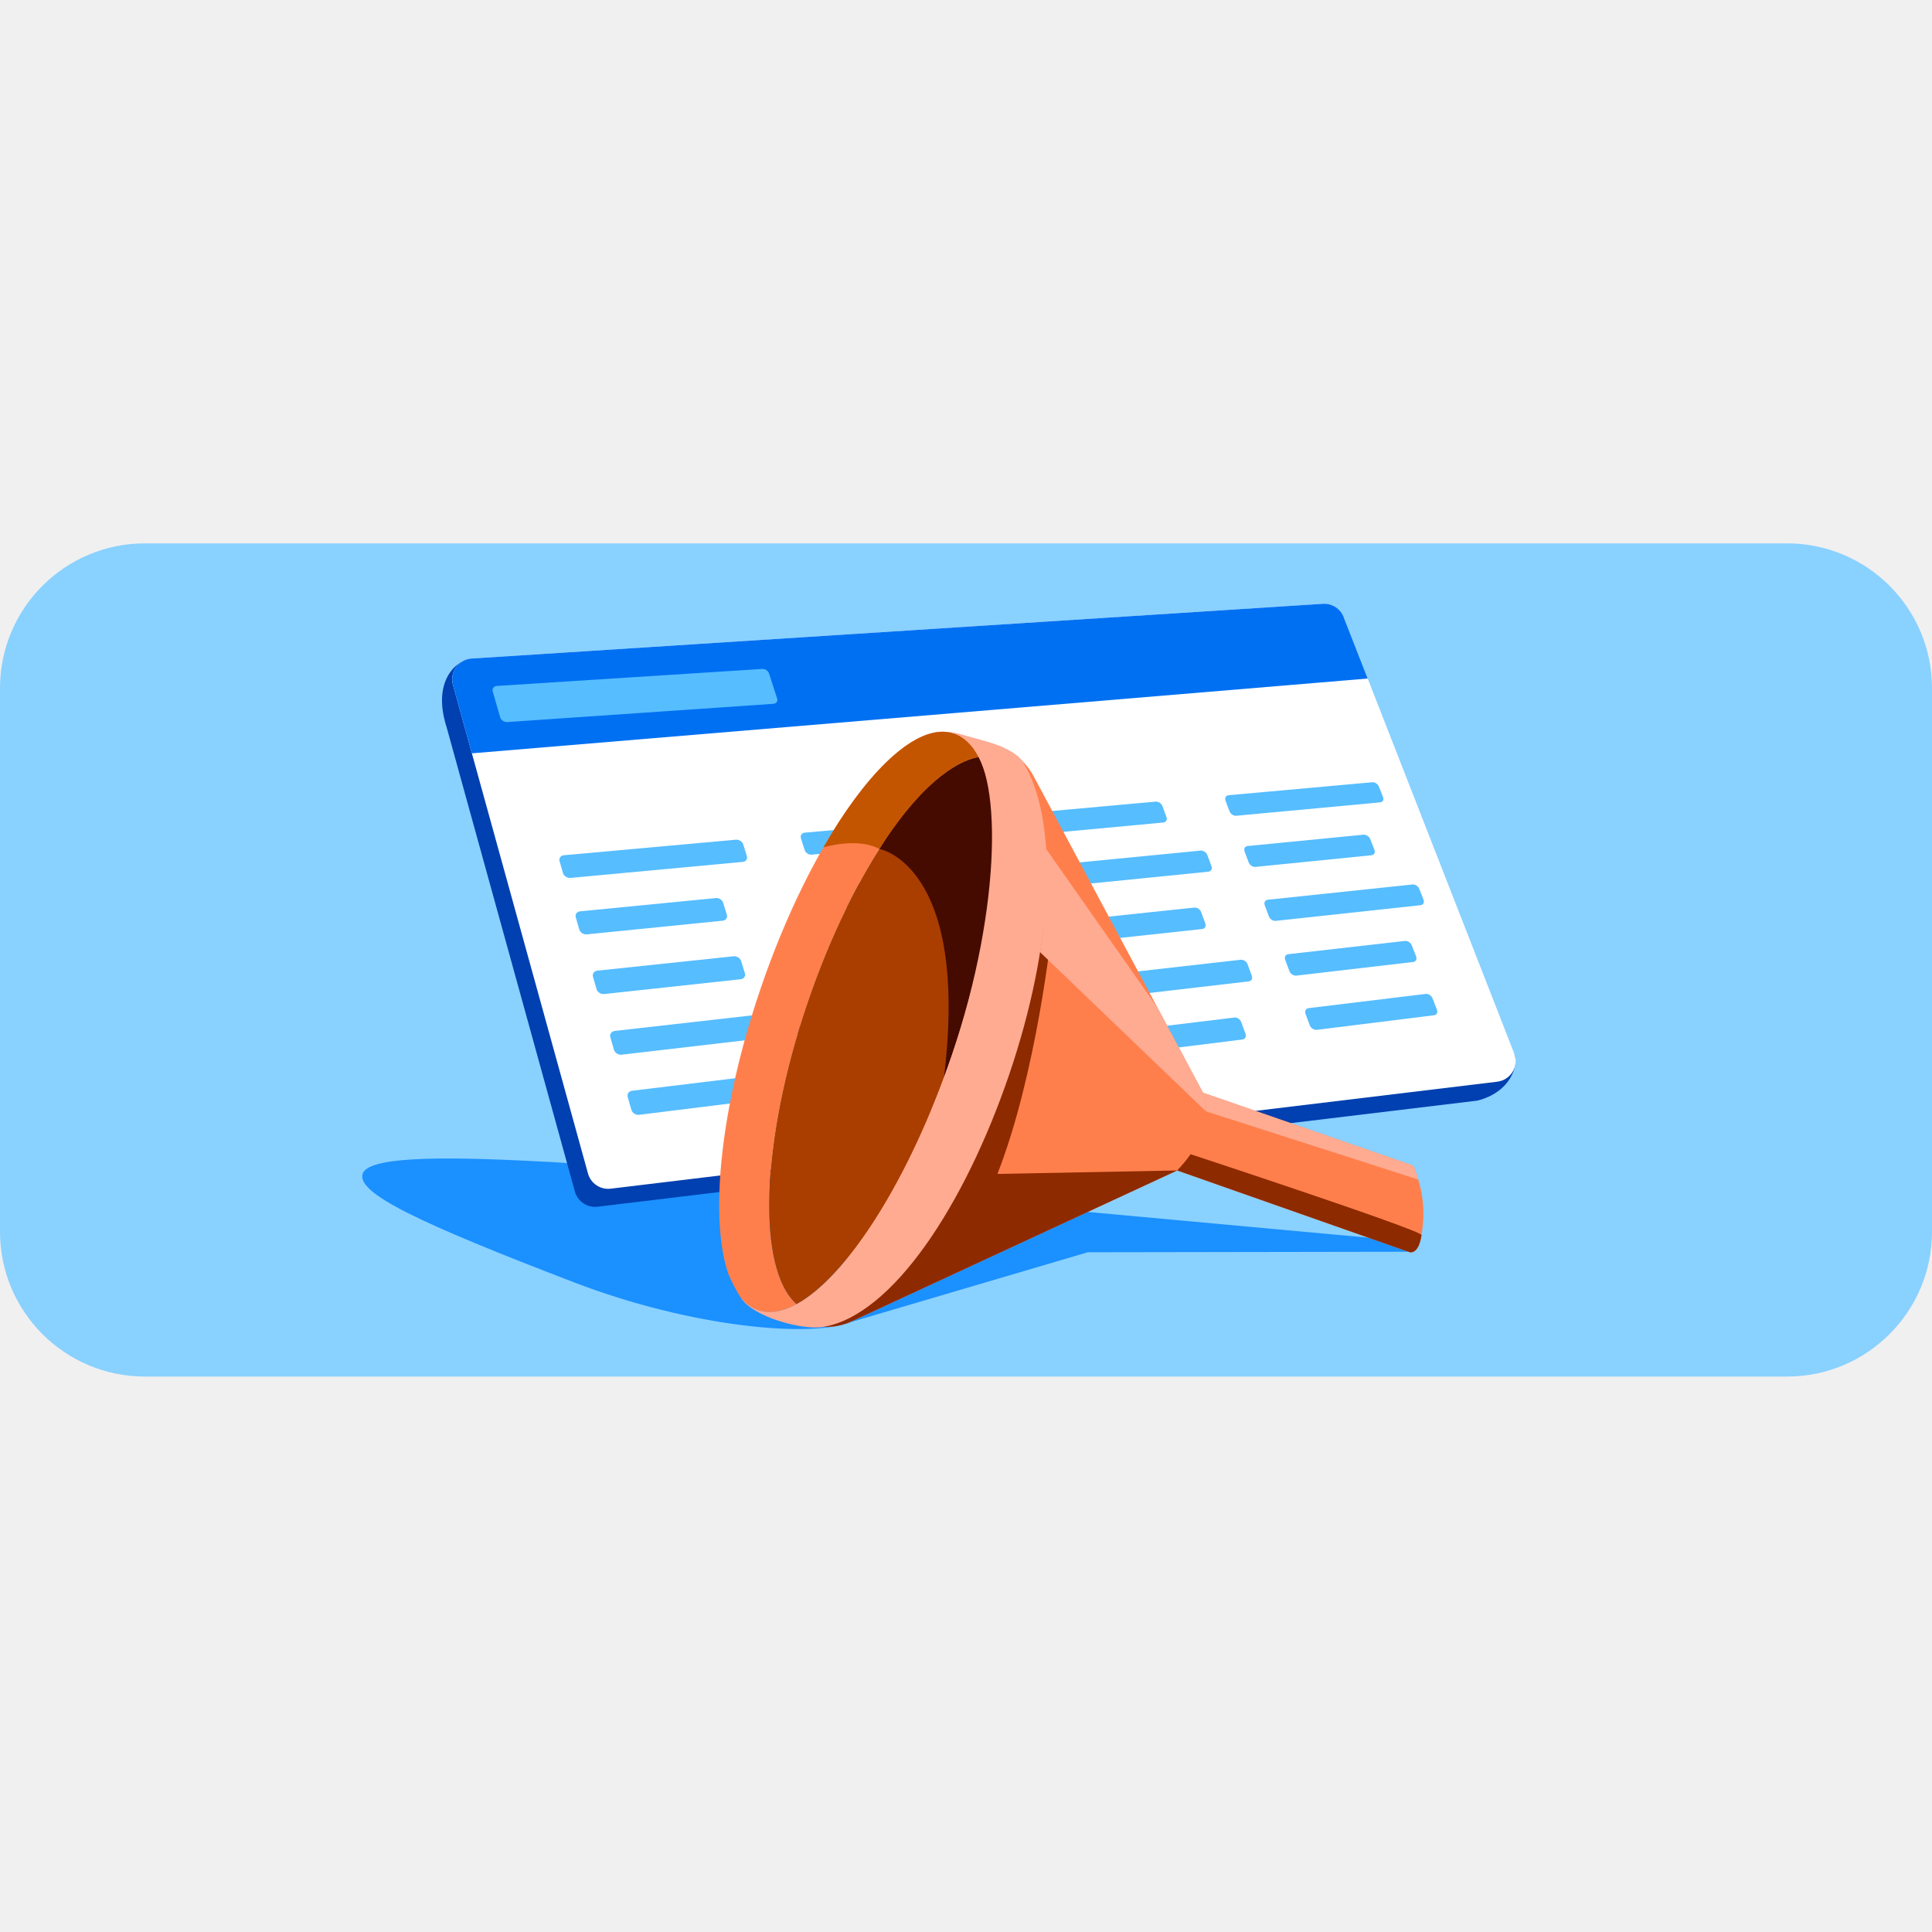
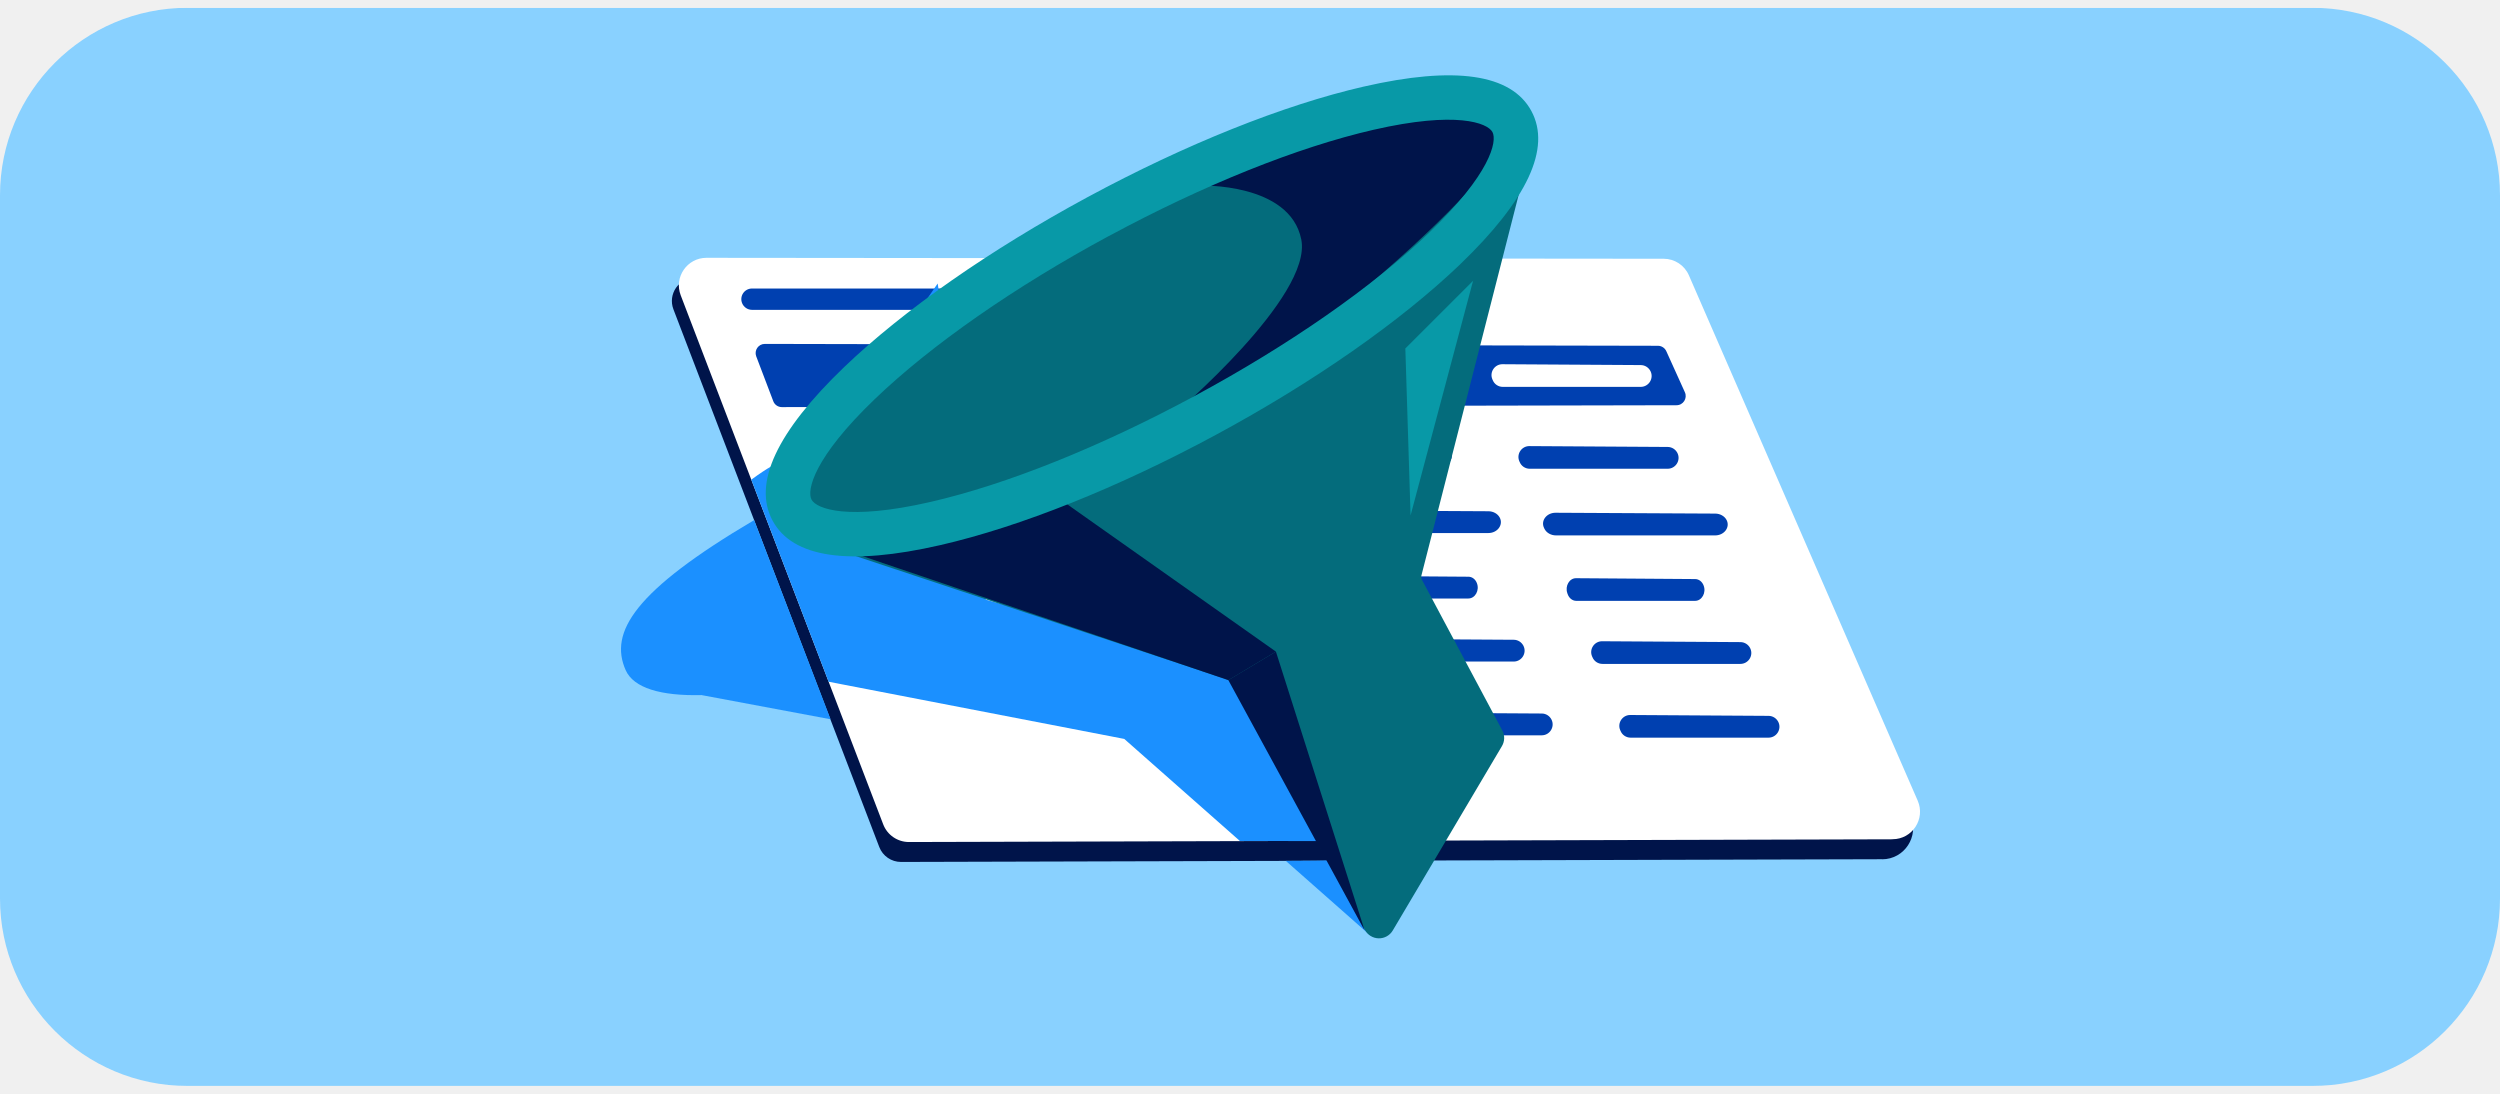
- <svg xmlns="http://www.w3.org/2000/svg" width="160" height="160" viewBox="0 0 160 160" fill="none">
-   <rect y="45" width="160" height="69" rx="12" fill="#89D1FF" />
-   <path d="M116.637 103.663L114.318 102.592L74.625 98.951C74.625 98.951 51.895 96.574 45.73 96.24C38.082 95.824 30.489 95.609 30.029 97.222C29.568 98.835 34.645 101.252 47.562 106.207C57.262 109.93 67.198 110.817 70.499 109.48L90.081 103.707L116.64 103.663H116.637Z" fill="#1B90FF" />
-   <path d="M36.955 60.108L47.611 98.678C47.84 99.507 48.647 100.043 49.507 99.933L122.353 91.148C125.023 90.474 125.785 88.329 125.422 87.293L83.514 54.45C83.257 53.719 82.544 53.248 81.769 53.296L39.054 54.547C37.958 54.617 35.756 56.188 36.951 60.112L36.955 60.108Z" fill="#0040B0" />
-   <path d="M37.513 56.718L48.695 97.185C48.923 98.013 49.73 98.55 50.591 98.44L124.007 89.581C125.1 89.439 125.785 88.334 125.422 87.299L111.3 51.157C111.043 50.426 110.33 49.955 109.555 50.004L39.074 54.536C37.977 54.605 37.219 55.661 37.513 56.718Z" fill="white" />
-   <path d="M111.3 51.157C111.043 50.426 110.33 49.955 109.556 50.004L39.074 54.536C37.977 54.605 37.219 55.661 37.513 56.718L39.078 62.388L113.265 56.194L111.296 51.157H111.3Z" fill="#0070F2" />
-   <path d="M40.804 57.256L41.423 59.408C41.493 59.644 41.758 59.819 42.023 59.798L64.045 58.287C64.289 58.271 64.432 58.072 64.359 57.849L63.69 55.777C63.617 55.554 63.36 55.383 63.115 55.4L41.158 56.805C40.898 56.821 40.739 57.024 40.804 57.256Z" fill="#56BDFF" />
-   <path d="M59.282 74.374L48.046 75.471C47.773 75.499 47.61 75.723 47.684 75.974L47.973 76.974C48.046 77.225 48.328 77.408 48.601 77.38L59.856 76.246C60.121 76.218 60.272 75.999 60.195 75.751L59.893 74.772C59.816 74.524 59.543 74.346 59.282 74.374Z" fill="#56BDFF" />
-   <path d="M60.761 79.194L49.472 80.385C49.199 80.413 49.036 80.644 49.109 80.9L49.403 81.912C49.476 82.168 49.758 82.35 50.035 82.322L61.347 81.095C61.612 81.067 61.763 80.839 61.686 80.588L61.38 79.597C61.303 79.345 61.026 79.166 60.765 79.194H60.761Z" fill="#56BDFF" />
-   <path d="M51.483 87.344L65.955 85.658C66.22 85.626 66.366 85.398 66.289 85.143L65.975 84.143C65.898 83.891 65.62 83.713 65.355 83.741L50.908 85.378C50.635 85.411 50.471 85.646 50.545 85.902L50.843 86.93C50.916 87.19 51.201 87.376 51.478 87.344H51.483Z" fill="#56BDFF" />
-   <path d="M46.338 71.316L46.624 72.299C46.697 72.547 46.974 72.73 47.247 72.705L61.516 71.377C61.777 71.353 61.923 71.138 61.85 70.894L61.552 69.935C61.475 69.692 61.206 69.517 60.945 69.541L46.705 70.825C46.432 70.849 46.273 71.069 46.342 71.32L46.338 71.316Z" fill="#56BDFF" />
-   <path d="M52.926 92.324L64.349 90.903C64.618 90.87 64.768 90.635 64.687 90.375L64.373 89.355C64.296 89.099 64.014 88.917 63.749 88.949L52.351 90.33C52.074 90.362 51.911 90.602 51.988 90.866L52.29 91.91C52.367 92.174 52.653 92.361 52.93 92.324H52.926Z" fill="#56BDFF" />
-   <path d="M68.667 75.291L82.165 73.935C82.401 73.91 82.531 73.703 82.454 73.472L82.124 72.505C82.046 72.273 81.789 72.107 81.553 72.131L68.08 73.447C67.831 73.472 67.692 73.683 67.766 73.918L68.084 74.909C68.161 75.145 68.422 75.32 68.671 75.291H68.667Z" fill="#56BDFF" />
-   <path d="M66.326 69.417L66.64 70.396C66.713 70.632 66.974 70.802 67.223 70.778L80.664 69.527C80.9 69.507 81.031 69.303 80.953 69.076L80.627 68.121C80.55 67.894 80.297 67.728 80.06 67.748L66.644 68.958C66.395 68.978 66.257 69.186 66.33 69.421L66.326 69.417Z" fill="#56BDFF" />
-   <path d="M80.512 77.049L69.595 78.199C69.346 78.223 69.203 78.438 69.281 78.678L69.603 79.681C69.68 79.921 69.945 80.096 70.194 80.067L81.128 78.881C81.368 78.857 81.499 78.641 81.421 78.41L81.091 77.427C81.013 77.191 80.753 77.025 80.512 77.049Z" fill="#56BDFF" />
-   <path d="M82.102 81.772L71.136 83.015C70.887 83.043 70.744 83.263 70.822 83.506L71.148 84.526C71.225 84.769 71.49 84.944 71.743 84.916L82.726 83.636C82.966 83.608 83.097 83.392 83.019 83.153L82.681 82.154C82.599 81.918 82.338 81.748 82.098 81.772H82.102Z" fill="#56BDFF" />
-   <path d="M86.47 72.137L86.8 73.087C86.882 73.319 87.138 73.489 87.375 73.465L100.07 72.19C100.298 72.165 100.412 71.966 100.331 71.739L99.988 70.813C99.907 70.589 99.654 70.423 99.43 70.443L86.755 71.678C86.519 71.702 86.392 71.905 86.474 72.137H86.47Z" fill="#56BDFF" />
-   <path d="M95.707 66.387L85.238 67.333C85.001 67.353 84.875 67.556 84.956 67.784L85.282 68.722C85.364 68.95 85.617 69.12 85.853 69.096L96.338 68.117C96.567 68.097 96.685 67.898 96.603 67.674L96.269 66.756C96.188 66.533 95.939 66.371 95.711 66.391L95.707 66.387Z" fill="#56BDFF" />
-   <path d="M98.907 75.162L88.353 76.275C88.117 76.3 87.99 76.511 88.072 76.743L88.406 77.705C88.487 77.941 88.748 78.111 88.985 78.083L99.556 76.938C99.784 76.913 99.902 76.706 99.817 76.475L99.474 75.532C99.388 75.305 99.136 75.138 98.907 75.162Z" fill="#56BDFF" />
-   <path d="M90.616 82.765L103.413 81.274C103.641 81.246 103.755 81.038 103.669 80.807L103.319 79.856C103.233 79.625 102.981 79.459 102.752 79.483L89.976 80.929C89.74 80.957 89.613 81.168 89.695 81.408L90.033 82.383C90.115 82.623 90.376 82.793 90.616 82.765Z" fill="#56BDFF" />
-   <path d="M92.234 87.413L102.886 86.088C103.118 86.06 103.233 85.845 103.147 85.609L102.792 84.642C102.707 84.407 102.45 84.24 102.218 84.269L91.582 85.56C91.341 85.589 91.215 85.808 91.3 86.048L91.643 87.035C91.728 87.275 91.989 87.449 92.23 87.417L92.234 87.413Z" fill="#56BDFF" />
-   <path d="M112.925 69.125L103.328 70.063C103.1 70.084 102.986 70.287 103.071 70.518L103.41 71.42C103.495 71.647 103.748 71.814 103.976 71.794L113.585 70.827C113.805 70.807 113.911 70.603 113.826 70.38L113.479 69.495C113.394 69.271 113.145 69.109 112.925 69.129V69.125Z" fill="#56BDFF" />
-   <path d="M105.654 76.262L117.652 74.963C117.872 74.938 117.974 74.735 117.889 74.508L117.538 73.614C117.448 73.387 117.2 73.224 116.979 73.249L104.998 74.512C104.77 74.536 104.656 74.743 104.741 74.975L105.084 75.889C105.169 76.12 105.426 76.287 105.654 76.262Z" fill="#56BDFF" />
-   <path d="M101.489 66.298L101.823 67.188C101.909 67.415 102.162 67.582 102.386 67.557L114.302 66.448C114.518 66.428 114.624 66.233 114.539 66.014L114.196 65.144C114.111 64.925 113.862 64.763 113.646 64.783L101.75 65.855C101.522 65.876 101.408 66.075 101.493 66.298H101.489Z" fill="#56BDFF" />
-   <path d="M107.36 80.796L117.038 79.667C117.258 79.642 117.364 79.435 117.275 79.204L116.92 78.294C116.83 78.062 116.577 77.9 116.357 77.924L106.692 79.021C106.463 79.045 106.349 79.257 106.435 79.492L106.781 80.418C106.871 80.654 107.128 80.82 107.356 80.796H107.36Z" fill="#56BDFF" />
-   <path d="M109.048 85.288L118.762 84.078C118.987 84.049 119.093 83.838 118.999 83.607L118.64 82.685C118.55 82.453 118.298 82.287 118.073 82.311L108.375 83.489C108.147 83.517 108.033 83.733 108.118 83.968L108.469 84.906C108.559 85.146 108.815 85.313 109.048 85.284V85.288Z" fill="#56BDFF" />
-   <path d="M97.484 96.934L116.637 103.668C116.637 103.668 117.442 104.104 117.725 102.287C117.94 100.92 118.096 99.123 117.05 96.538L99.629 90.496L97.484 91.863V96.934Z" fill="#FF7F4C" />
-   <path d="M116.637 103.665C116.637 103.665 117.442 104.101 117.725 102.284C117.786 101.885 97.484 95.219 97.484 95.219V96.93L116.637 103.665Z" fill="#8D2A00" />
-   <path d="M117.451 97.683C117.342 97.319 117.212 96.937 117.048 96.534L99.628 90.492L99.434 90.618L99.87 92.033L117.451 97.683Z" fill="#FFAB92" />
-   <path d="M84.219 62.57L84.686 63.044C85.054 63.419 85.368 63.846 85.617 64.309L99.627 90.496C99.627 90.496 100.94 93.357 97.483 96.934L70.549 109.421C69.819 109.758 69.018 109.922 68.21 109.891H68.189L84.219 62.57Z" fill="#FF7F4C" />
-   <path d="M62.796 108.512C63.743 108.836 64.824 108.641 65.98 108.011C62.68 105.106 62.966 94.559 66.887 83.024C70.71 71.775 76.697 63.38 81.062 62.698C80.547 61.709 79.872 61.034 79.029 60.748C78.811 60.673 78.583 60.632 78.348 60.611C78.266 60.608 78.187 60.598 78.106 60.598C73.686 60.553 67.15 69.627 62.969 81.929C59.631 91.756 58.738 100.864 60.313 105.487C60.617 106.217 60.965 106.879 61.35 107.465C61.763 107.966 62.243 108.321 62.796 108.508V108.512Z" fill="#FF7F4C" />
-   <path d="M66.883 83.021C62.962 94.557 62.676 105.103 65.976 108.008C70.163 105.724 75.336 97.663 78.852 87.328C82.473 76.672 83.219 66.862 81.058 62.699C76.693 63.381 70.706 71.776 66.883 83.025V83.021Z" fill="#A93E00" />
-   <path d="M78.175 89.237C78.406 88.61 78.632 87.972 78.853 87.328C82.474 76.672 83.221 66.862 81.059 62.699C79.082 63.01 75.883 65.321 72.828 70.306C72.828 70.306 80.316 71.602 78.175 89.241V89.237Z" fill="#450B00" />
-   <path d="M84.236 81.955L74.624 100.536L68.189 109.885H68.21C69.015 109.916 69.816 109.756 70.549 109.418L97.493 96.933L82.603 97.219C85.87 88.881 87.088 77.144 87.088 77.144L84.236 81.955Z" fill="#8D2A00" />
-   <path d="M99.629 90.494L95.878 83.483L86.634 70.305C86.634 70.305 86.773 75.113 86.133 78.853L99.867 92.035C99.891 91.074 99.625 90.494 99.625 90.494H99.629Z" fill="#FFAB92" />
-   <path d="M81.059 62.698C80.544 61.709 79.869 61.034 79.027 60.748C78.809 60.673 78.581 60.632 78.345 60.611C78.263 60.608 78.185 60.598 78.103 60.598C75.273 60.571 71.58 64.28 68.188 70.179C68.191 70.179 70.966 69.317 72.825 70.305C75.634 65.907 78.601 63.084 81.056 62.698H81.059Z" fill="#C35500" />
-   <path d="M84.74 63.157C83.881 61.748 81.177 61.353 79.823 60.892C79.339 60.729 78.845 60.64 78.343 60.609C78.575 60.63 78.804 60.671 79.025 60.746C79.868 61.032 80.546 61.707 81.058 62.696C83.216 66.859 82.473 76.669 78.852 87.325C75.339 97.66 70.163 105.721 65.976 108.005C64.82 108.636 63.739 108.83 62.791 108.506C62.239 108.319 61.755 107.964 61.346 107.463C61.359 107.483 61.373 107.507 61.387 107.528C62.403 109.055 66.416 110.184 68.189 109.887C73.9 108.933 79.902 99.805 83.594 88.938C87.222 78.262 87.754 68.097 84.74 63.157Z" fill="#FFAB92" />
-   <path d="M83.168 61.939C82.494 61.599 81.14 61.247 79.824 60.892C79.34 60.729 78.845 60.64 78.344 60.609C78.576 60.63 78.805 60.671 79.026 60.746C79.868 61.032 80.547 61.707 81.058 62.696C83.219 66.873 82.335 79.51 77.074 92.053C84.771 80.285 85.131 66.51 83.168 61.939Z" fill="#FFAB92" />
+ <svg xmlns="http://www.w3.org/2000/svg" width="160" height="70" viewBox="0 0 160 70" fill="none">
+   <mask id="mask0_4011_81662" style="mask-type:luminance" maskUnits="userSpaceOnUse" x="0" y="0" width="160" height="70">
+     <path d="M160 0.5H0V69.5H160V0.5Z" fill="white" />
+   </mask>
+   <g mask="url(#mask0_4011_81662)">
+     <path d="M148 0.5H12C5.373 0.5 0 5.873 0 12.5V57.5C0 64.127 5.373 69.5 12 69.5H148C154.627 69.5 160 64.127 160 57.5V12.5C160 5.873 154.627 0.5 148 0.5Z" fill="#89D1FF" />
+     <path d="M120.454 54.99L57.664 55.165C57.049 55.165 56.494 54.785 56.274 54.21L43.099 19.795C42.729 18.82 43.444 17.78 44.489 17.78L107.309 17.845L122.274 52.21C122.844 53.525 121.884 54.995 120.454 54.995V54.99Z" fill="#00144A" />
+     <path d="M121.119 53.715L58.174 53.89C57.444 53.89 56.784 53.44 56.524 52.755L43.564 18.895C43.124 17.74 43.974 16.5 45.214 16.5L106.474 16.56C107.174 16.56 107.809 16.975 108.089 17.62L122.734 51.245C123.239 52.41 122.389 53.71 121.124 53.71L121.119 53.715Z" fill="white" />
+     <path d="M107.298 25.935L50.038 26.055C49.794 26.055 49.574 25.905 49.489 25.675L48.398 22.805C48.254 22.42 48.538 22.01 48.949 22.01L106.108 22.13C106.338 22.13 106.548 22.265 106.643 22.475L107.833 25.105C108.008 25.495 107.723 25.935 107.298 25.935Z" fill="#0040B0" />
+     <path d="M105.004 24.76H96.179C95.894 24.76 95.639 24.59 95.534 24.325L95.509 24.27C95.319 23.81 95.664 23.305 96.159 23.31L105.009 23.365C105.279 23.365 105.524 23.525 105.639 23.77C105.854 24.23 105.514 24.76 105.004 24.76Z" fill="white" />
+     <path d="M91.459 24.76H82.633C82.349 24.76 82.094 24.59 81.989 24.325L81.963 24.27C81.773 23.81 82.118 23.305 82.614 23.31L91.463 23.365C91.734 23.365 91.978 23.525 92.094 23.77C92.308 24.23 91.969 24.76 91.459 24.76Z" fill="white" />
+     <path d="M66.449 19.83H48.129C47.849 19.83 47.599 19.66 47.494 19.4C47.314 18.95 47.644 18.465 48.129 18.465H66.449C66.729 18.465 66.979 18.635 67.084 18.895C67.264 19.345 66.934 19.83 66.449 19.83Z" fill="#0040B0" />
+     <path d="M106.728 30H97.903C97.618 30 97.363 29.83 97.258 29.565L97.233 29.51C97.043 29.05 97.388 28.545 97.883 28.55L106.733 28.605C107.003 28.605 107.248 28.765 107.363 29.01C107.578 29.47 107.238 30 106.728 30Z" fill="#0040B0" />
+     <path d="M109.769 34.266H99.584C99.259 34.266 98.964 34.096 98.839 33.831L98.814 33.776C98.599 33.316 98.989 32.81 99.564 32.816L109.774 32.87C110.084 32.87 110.369 33.031 110.499 33.276C110.744 33.736 110.354 34.266 109.769 34.266Z" fill="#0040B0" />
+     <path d="M108.484 38.455H100.884C100.639 38.455 100.419 38.285 100.329 38.02L100.309 37.965C100.149 37.505 100.439 37 100.869 37.005L108.489 37.06C108.724 37.06 108.934 37.22 109.029 37.465C109.214 37.925 108.924 38.455 108.484 38.455Z" fill="#0040B0" />
+     <path d="M111.384 42.49H102.559C102.274 42.49 102.019 42.32 101.914 42.055L101.889 42C101.699 41.54 102.044 41.035 102.539 41.04L111.389 41.095C111.659 41.095 111.904 41.255 112.019 41.5C112.234 41.96 111.894 42.49 111.384 42.49Z" fill="#0040B0" />
+     <path d="M113.184 47.21H104.359C104.074 47.21 103.819 47.04 103.714 46.775L103.689 46.72C103.499 46.26 103.844 45.755 104.339 45.76L113.189 45.815C113.459 45.815 113.704 45.975 113.819 46.22C114.034 46.68 113.694 47.21 113.184 47.21Z" fill="#0040B0" />
+     <path d="M92.219 29.849H83.394C83.109 29.849 82.854 29.68 82.749 29.415L82.724 29.359C82.534 28.899 82.879 28.395 83.374 28.399L92.224 28.454C92.494 28.454 92.739 28.614 92.854 28.859C93.069 29.32 92.729 29.849 92.219 29.849Z" fill="#0040B0" />
+     <path d="M95.253 34.115H85.068C84.743 34.115 84.448 33.945 84.323 33.68L84.298 33.625C84.083 33.165 84.473 32.66 85.048 32.665L95.258 32.72C95.568 32.72 95.853 32.88 95.983 33.125C96.228 33.585 95.838 34.115 95.253 34.115Z" fill="#0040B0" />
+     <path d="M93.974 38.304H86.374C86.129 38.304 85.909 38.135 85.819 37.87L85.799 37.815C85.639 37.355 85.929 36.849 86.359 36.855L93.979 36.91C94.214 36.91 94.424 37.069 94.519 37.315C94.704 37.775 94.414 38.304 93.974 38.304Z" fill="#0040B0" />
+     <path d="M96.874 42.34H88.049C87.764 42.34 87.509 42.17 87.404 41.905L87.379 41.85C87.189 41.39 87.534 40.885 88.029 40.89L96.879 40.945C97.149 40.945 97.394 41.105 97.509 41.35C97.724 41.81 97.384 42.34 96.874 42.34Z" fill="#0040B0" />
+     <path d="M98.669 47.06H89.844C89.559 47.06 89.304 46.89 89.199 46.625L89.174 46.57C88.984 46.11 89.329 45.605 89.824 45.61L98.674 45.665C98.944 45.665 99.189 45.825 99.304 46.07C99.519 46.53 99.179 47.06 98.669 47.06Z" fill="#0040B0" />
+     <path d="M84.587 53.829L82.324 43.795L63.095 38.381L63.007 37.803C63.671 37.526 64.338 37.242 65.01 36.944C78.088 31.163 87.5 23.786 86.033 20.467C84.613 17.256 73.526 19.021 60.961 24.377L60.011 18.144L53.144 28.113C49.988 29.798 50.355 29.041 48.082 30.699L53.03 43.631L71.953 47.291L79.351 53.822" fill="#1B90FF" />
+     <path d="M82.292 55.096L87.711 59.88L86.014 55.035C84.101 55.097 84.205 55.08 82.292 55.096Z" fill="#1B90FF" />
+     <path d="M48.264 33.288C40.574 37.827 38.973 40.47 40.042 42.888C40.55 44.036 42.295 44.547 44.9 44.486L53.158 46.033" fill="#1B90FF" />
+     <path d="M54.567 35.523L78.59 43.507C78.685 43.539 78.765 43.607 78.812 43.696L87.352 59.512C87.438 59.673 87.565 59.807 87.72 59.902C87.875 59.998 88.053 60.05 88.235 60.053C88.417 60.057 88.597 60.012 88.755 59.923C88.914 59.834 89.046 59.705 89.138 59.548L96.123 47.753C96.213 47.601 96.263 47.429 96.267 47.252C96.27 47.075 96.229 46.901 96.145 46.745L91.006 37.112C90.96 37.025 90.947 36.923 90.971 36.828L97.436 11.527L54.567 35.523Z" fill="#046C7C" />
+     <path d="M77.159 26.573C89.881 19.705 98.657 11.29 96.761 7.778C94.865 4.267 83.015 6.988 70.293 13.856C57.572 20.725 48.795 29.14 50.692 32.651C52.588 36.163 64.438 33.442 77.159 26.573Z" fill="#046C7C" />
+     <path d="M78.615 43.529L54.672 35.413L67.861 31.964L81.657 41.703L78.615 43.529Z" fill="#00144A" />
+     <path d="M96.764 7.785C95.907 6.197 79.629 9.239 76.789 11.877C76.789 11.877 82.551 11.674 83.282 15.326C84.012 18.978 75.166 26.486 75.166 26.486C80.847 25.065 97.958 9.996 96.764 7.785Z" fill="#00144A" />
+     <path d="M77.833 27.821C71.572 31.202 65.304 33.71 60.186 34.886C54.343 36.227 50.731 35.703 49.446 33.324C48.162 30.945 49.705 27.639 54.032 23.488C57.824 19.854 63.359 15.99 69.62 12.609C75.881 9.229 82.157 6.717 87.269 5.544C93.112 4.203 96.724 4.727 98.008 7.105C99.292 9.482 97.75 12.791 93.423 16.942C89.629 20.571 84.096 24.44 77.833 27.821ZM70.967 15.104C64.924 18.367 59.605 22.072 55.993 25.535C52.067 29.3 51.622 31.391 51.939 31.978C52.255 32.564 54.249 33.341 59.55 32.124C64.427 31.004 70.448 28.587 76.486 25.326C82.525 22.066 87.848 18.359 91.462 14.895C95.387 11.13 95.833 9.039 95.516 8.451C95.198 7.863 93.205 7.09 87.905 8.306C83.026 9.427 77.013 11.844 70.969 15.107L70.967 15.104Z" fill="#0899A7" />
+     <path d="M81.658 41.702L78.614 43.528L87.339 59.557L81.658 41.702Z" fill="#00144A" />
+     <path d="M89.942 22.301L90.276 32.991L94.276 17.972L89.942 22.301Z" fill="#0899A7" />
+   </g>
</svg>
